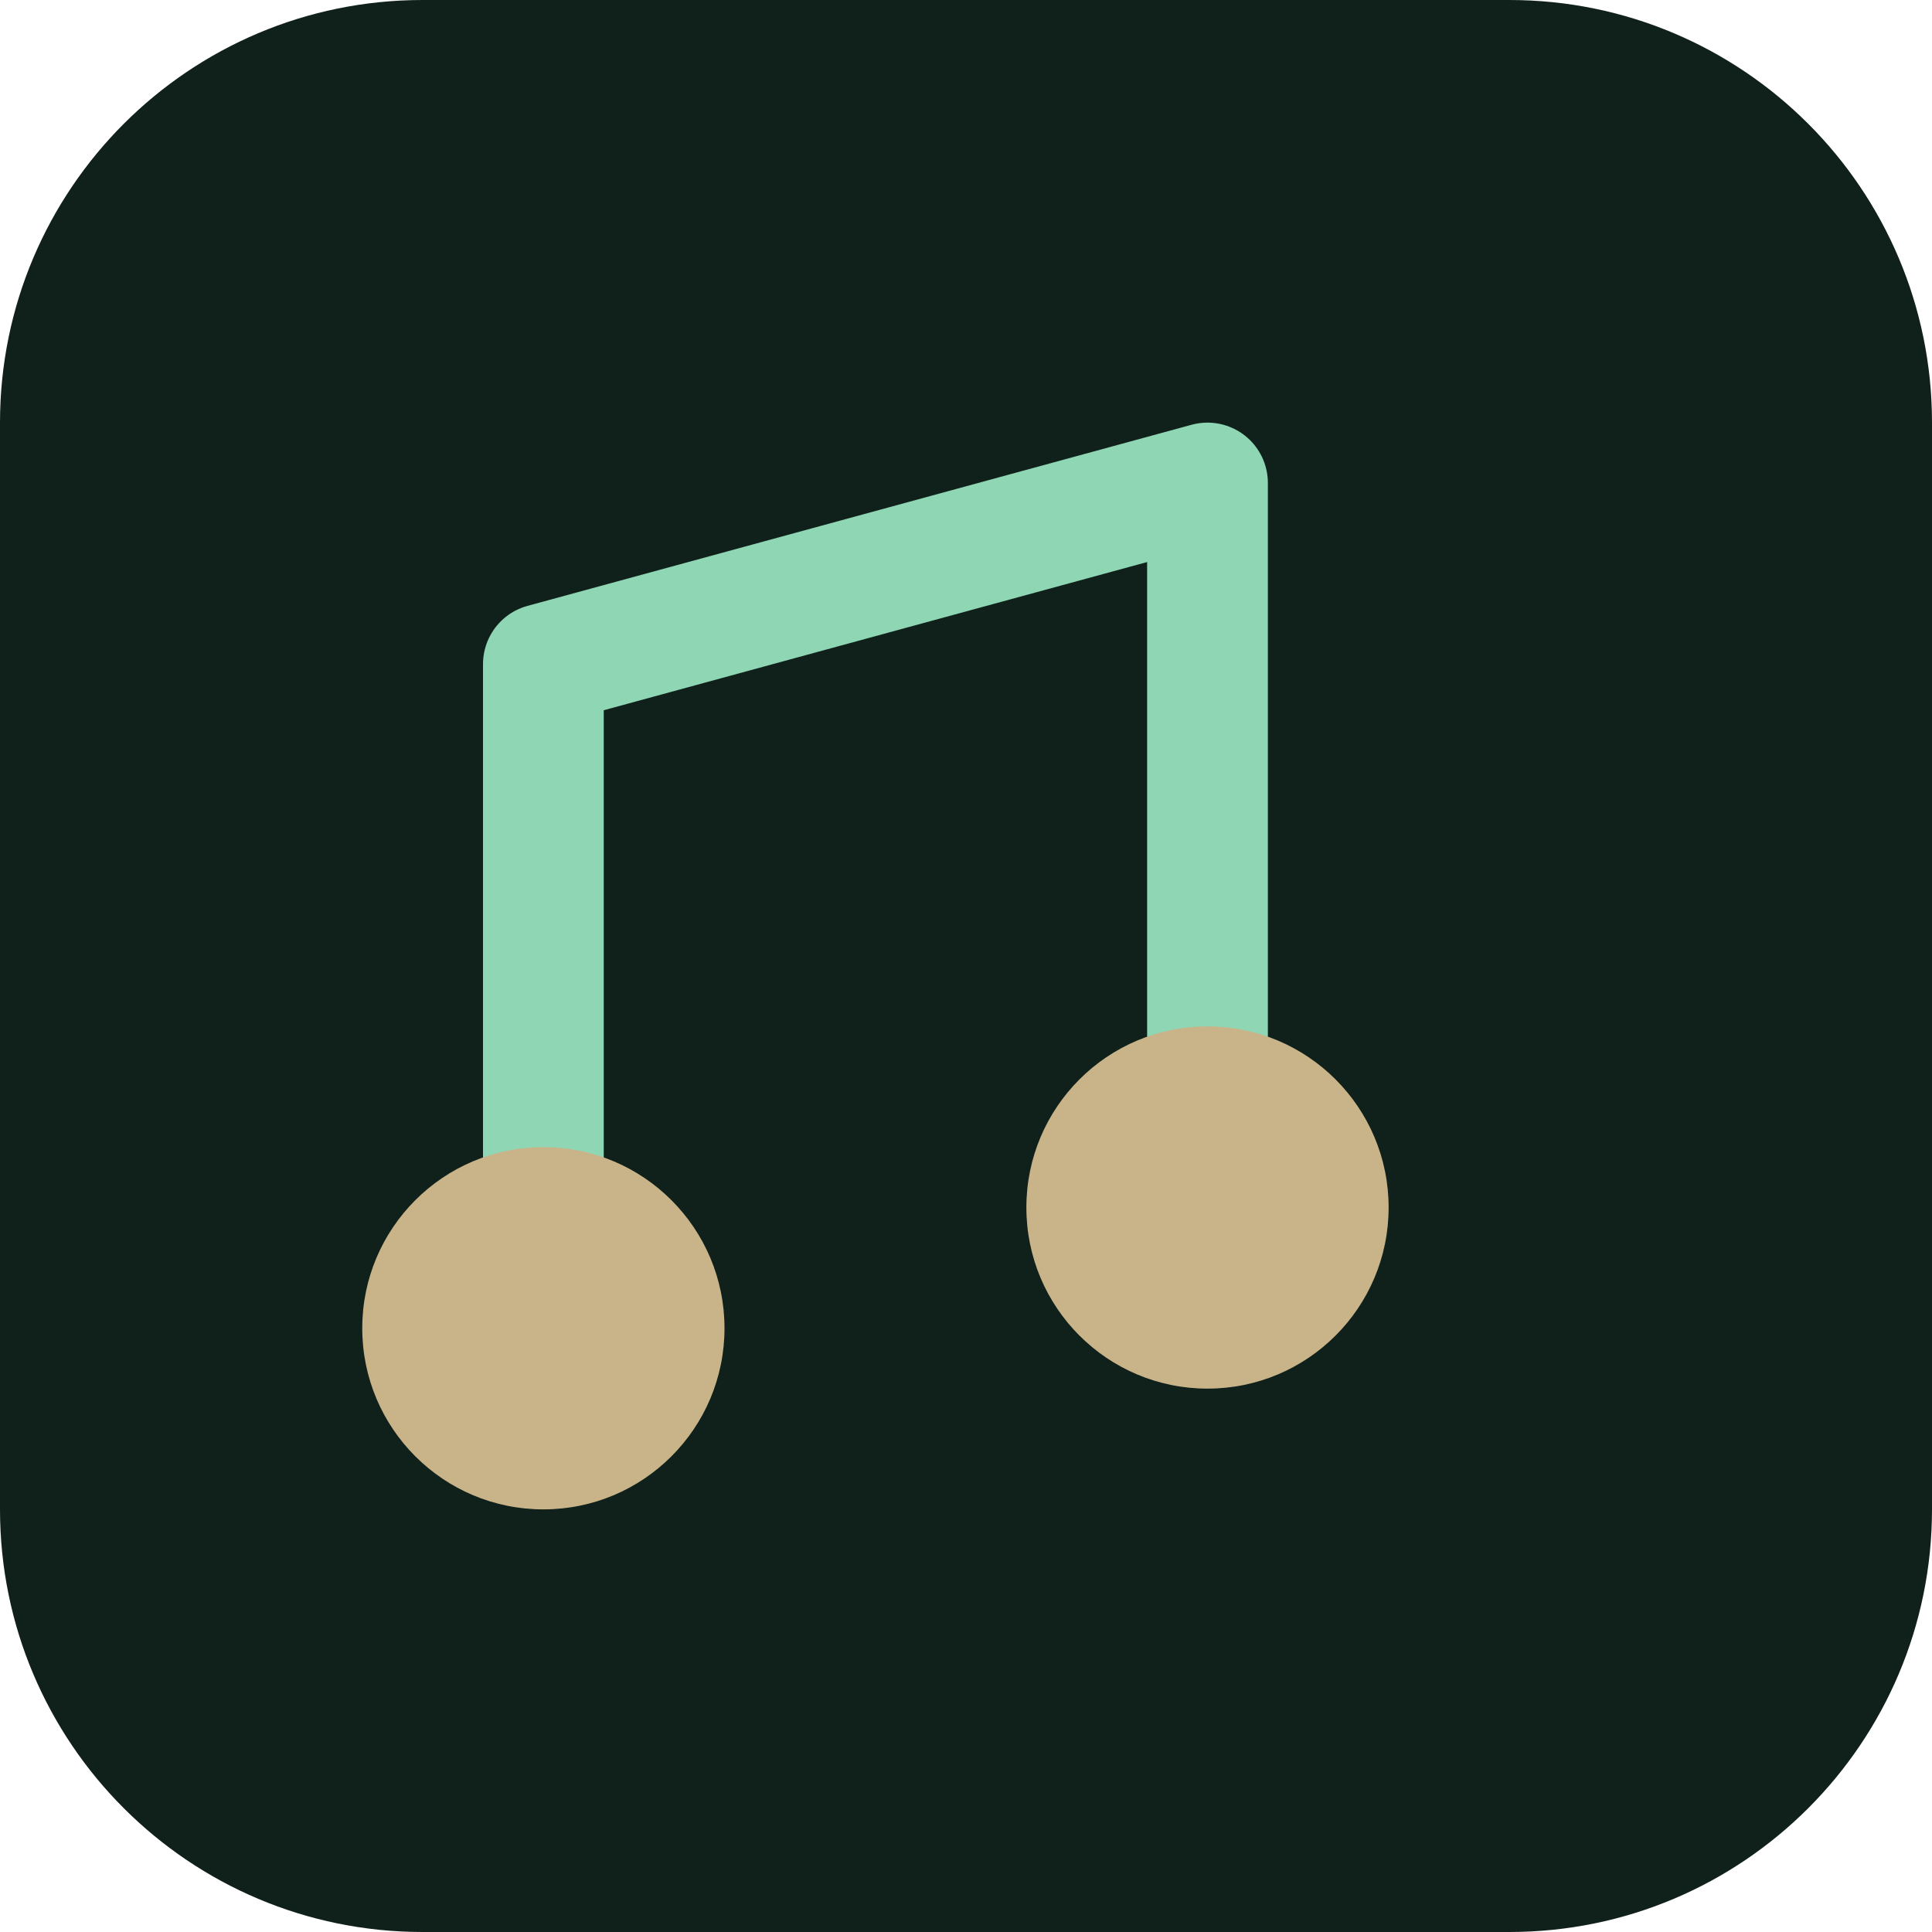
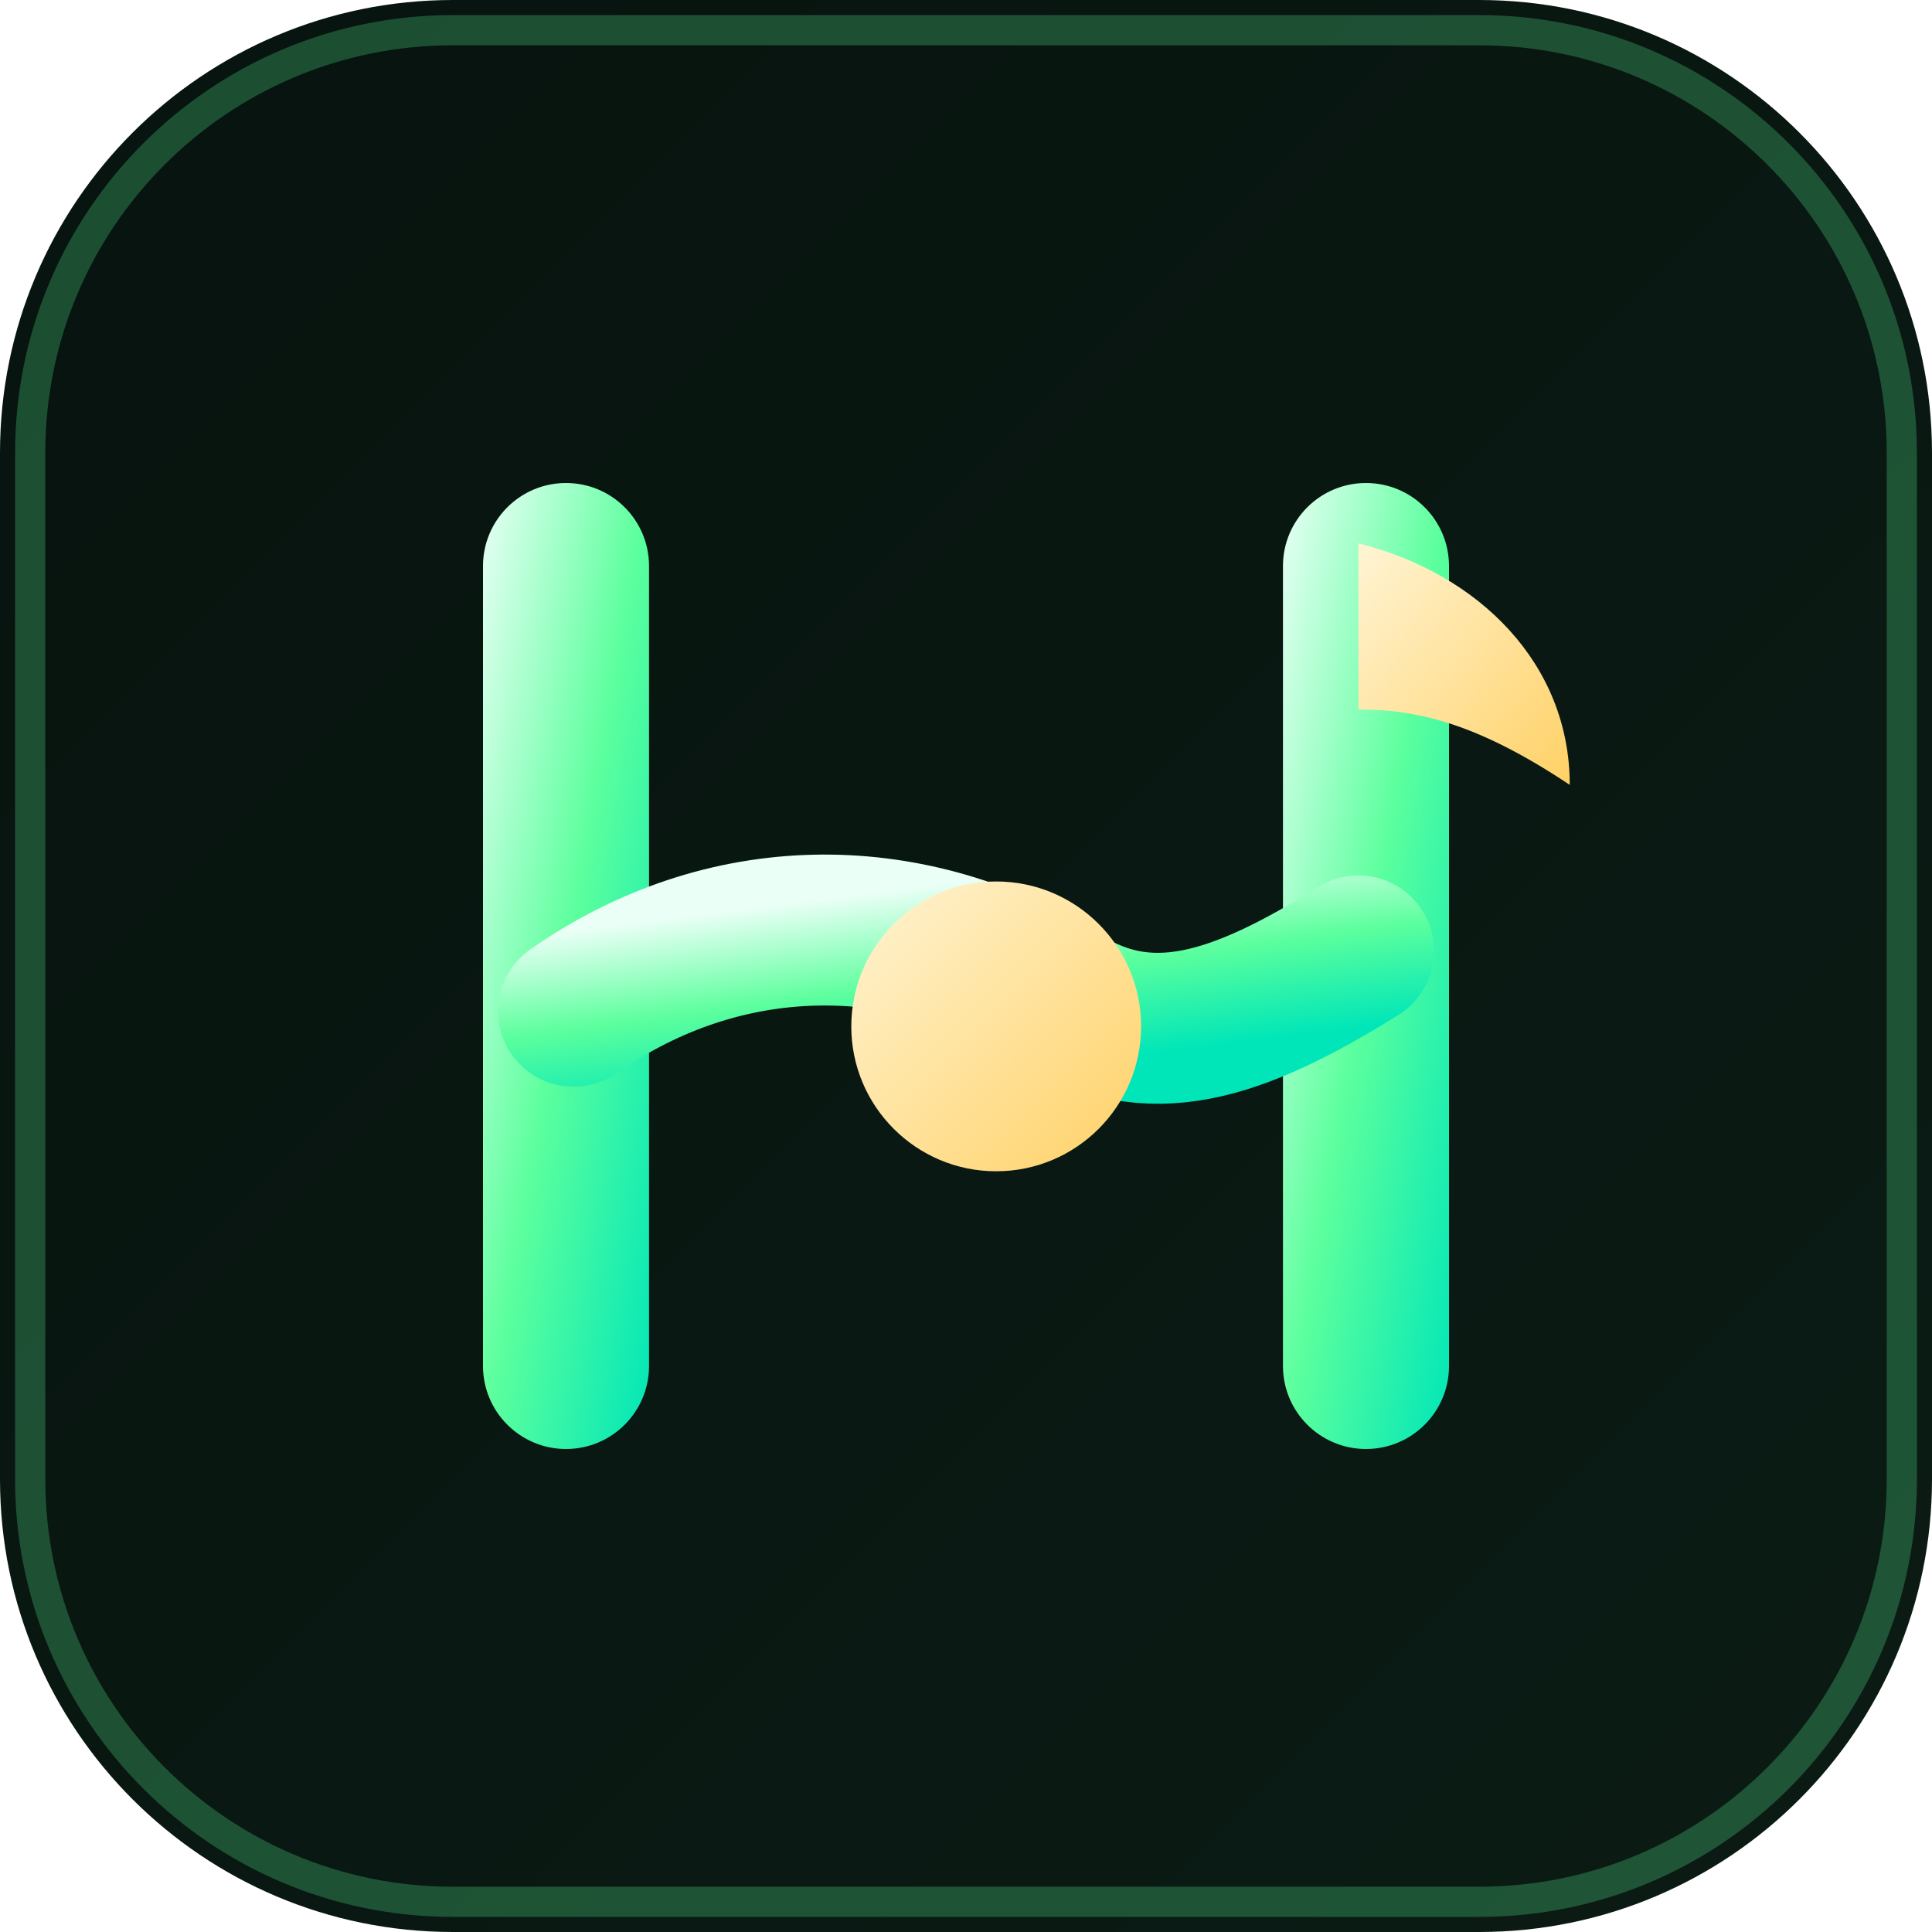
- <svg xmlns="http://www.w3.org/2000/svg" viewBox="0 0 64 64" fill="none">
-   <rect width="64" height="64" rx="14" fill="#10201a" />
-   <path d="M18 44V22l22-6v22" stroke="#8fd6b5" stroke-width="4" stroke-linecap="round" stroke-linejoin="round" />
-   <circle cx="18" cy="44" r="6" fill="#c9b48a" />
-   <circle cx="40" cy="40" r="6" fill="#c9b48a" />
+ <svg xmlns="http://www.w3.org/2000/svg" viewBox="0 0 64 64" width="100%" height="100%">
+   <defs>
+     <linearGradient id="favBg" x1="0%" y1="0%" x2="100%" y2="100%">
+       <stop offset="0%" stop-color="#07130e" />
+       <stop offset="100%" stop-color="#0b1c15" />
+     </linearGradient>
+     <linearGradient id="favMint" x1="0%" y1="0%" x2="100%" y2="100%">
+       <stop offset="0%" stop-color="#eafff6" />
+       <stop offset="50%" stop-color="#5cff9d" />
+       <stop offset="100%" stop-color="#00e6b8" />
+     </linearGradient>
+     <linearGradient id="favGold" x1="0%" y1="0%" x2="100%" y2="100%">
+       <stop offset="0%" stop-color="#fff4d4" />
+       <stop offset="100%" stop-color="#ffd166" />
+     </linearGradient>
+   </defs>
+   <rect width="64" height="64" rx="15" fill="url(#favBg)" />
+   <rect width="62" height="62" x="1" y="1" rx="14" fill="none" stroke="rgba(92,255,157,0.25)" stroke-width="1" />
+   <rect x="16" y="16" width="5.5" height="32" rx="2.75" fill="url(#favMint)" />
+   <rect x="42.5" y="16" width="5.5" height="32" rx="2.75" fill="url(#favMint)" />
+   <path d="M19 33.5 C 24 30, 30 30, 35 33 C 38 35, 41 34, 45 31.5" fill="none" stroke="url(#favMint)" stroke-width="5" stroke-linecap="round" />
+   <circle cx="33" cy="34" r="4.8" fill="url(#favGold)" />
+   <path d="M45 18 C 49 19, 52 22, 52 26 C 49 24, 47 23.5, 45 23.5 Z" fill="url(#favGold)" />
</svg>
